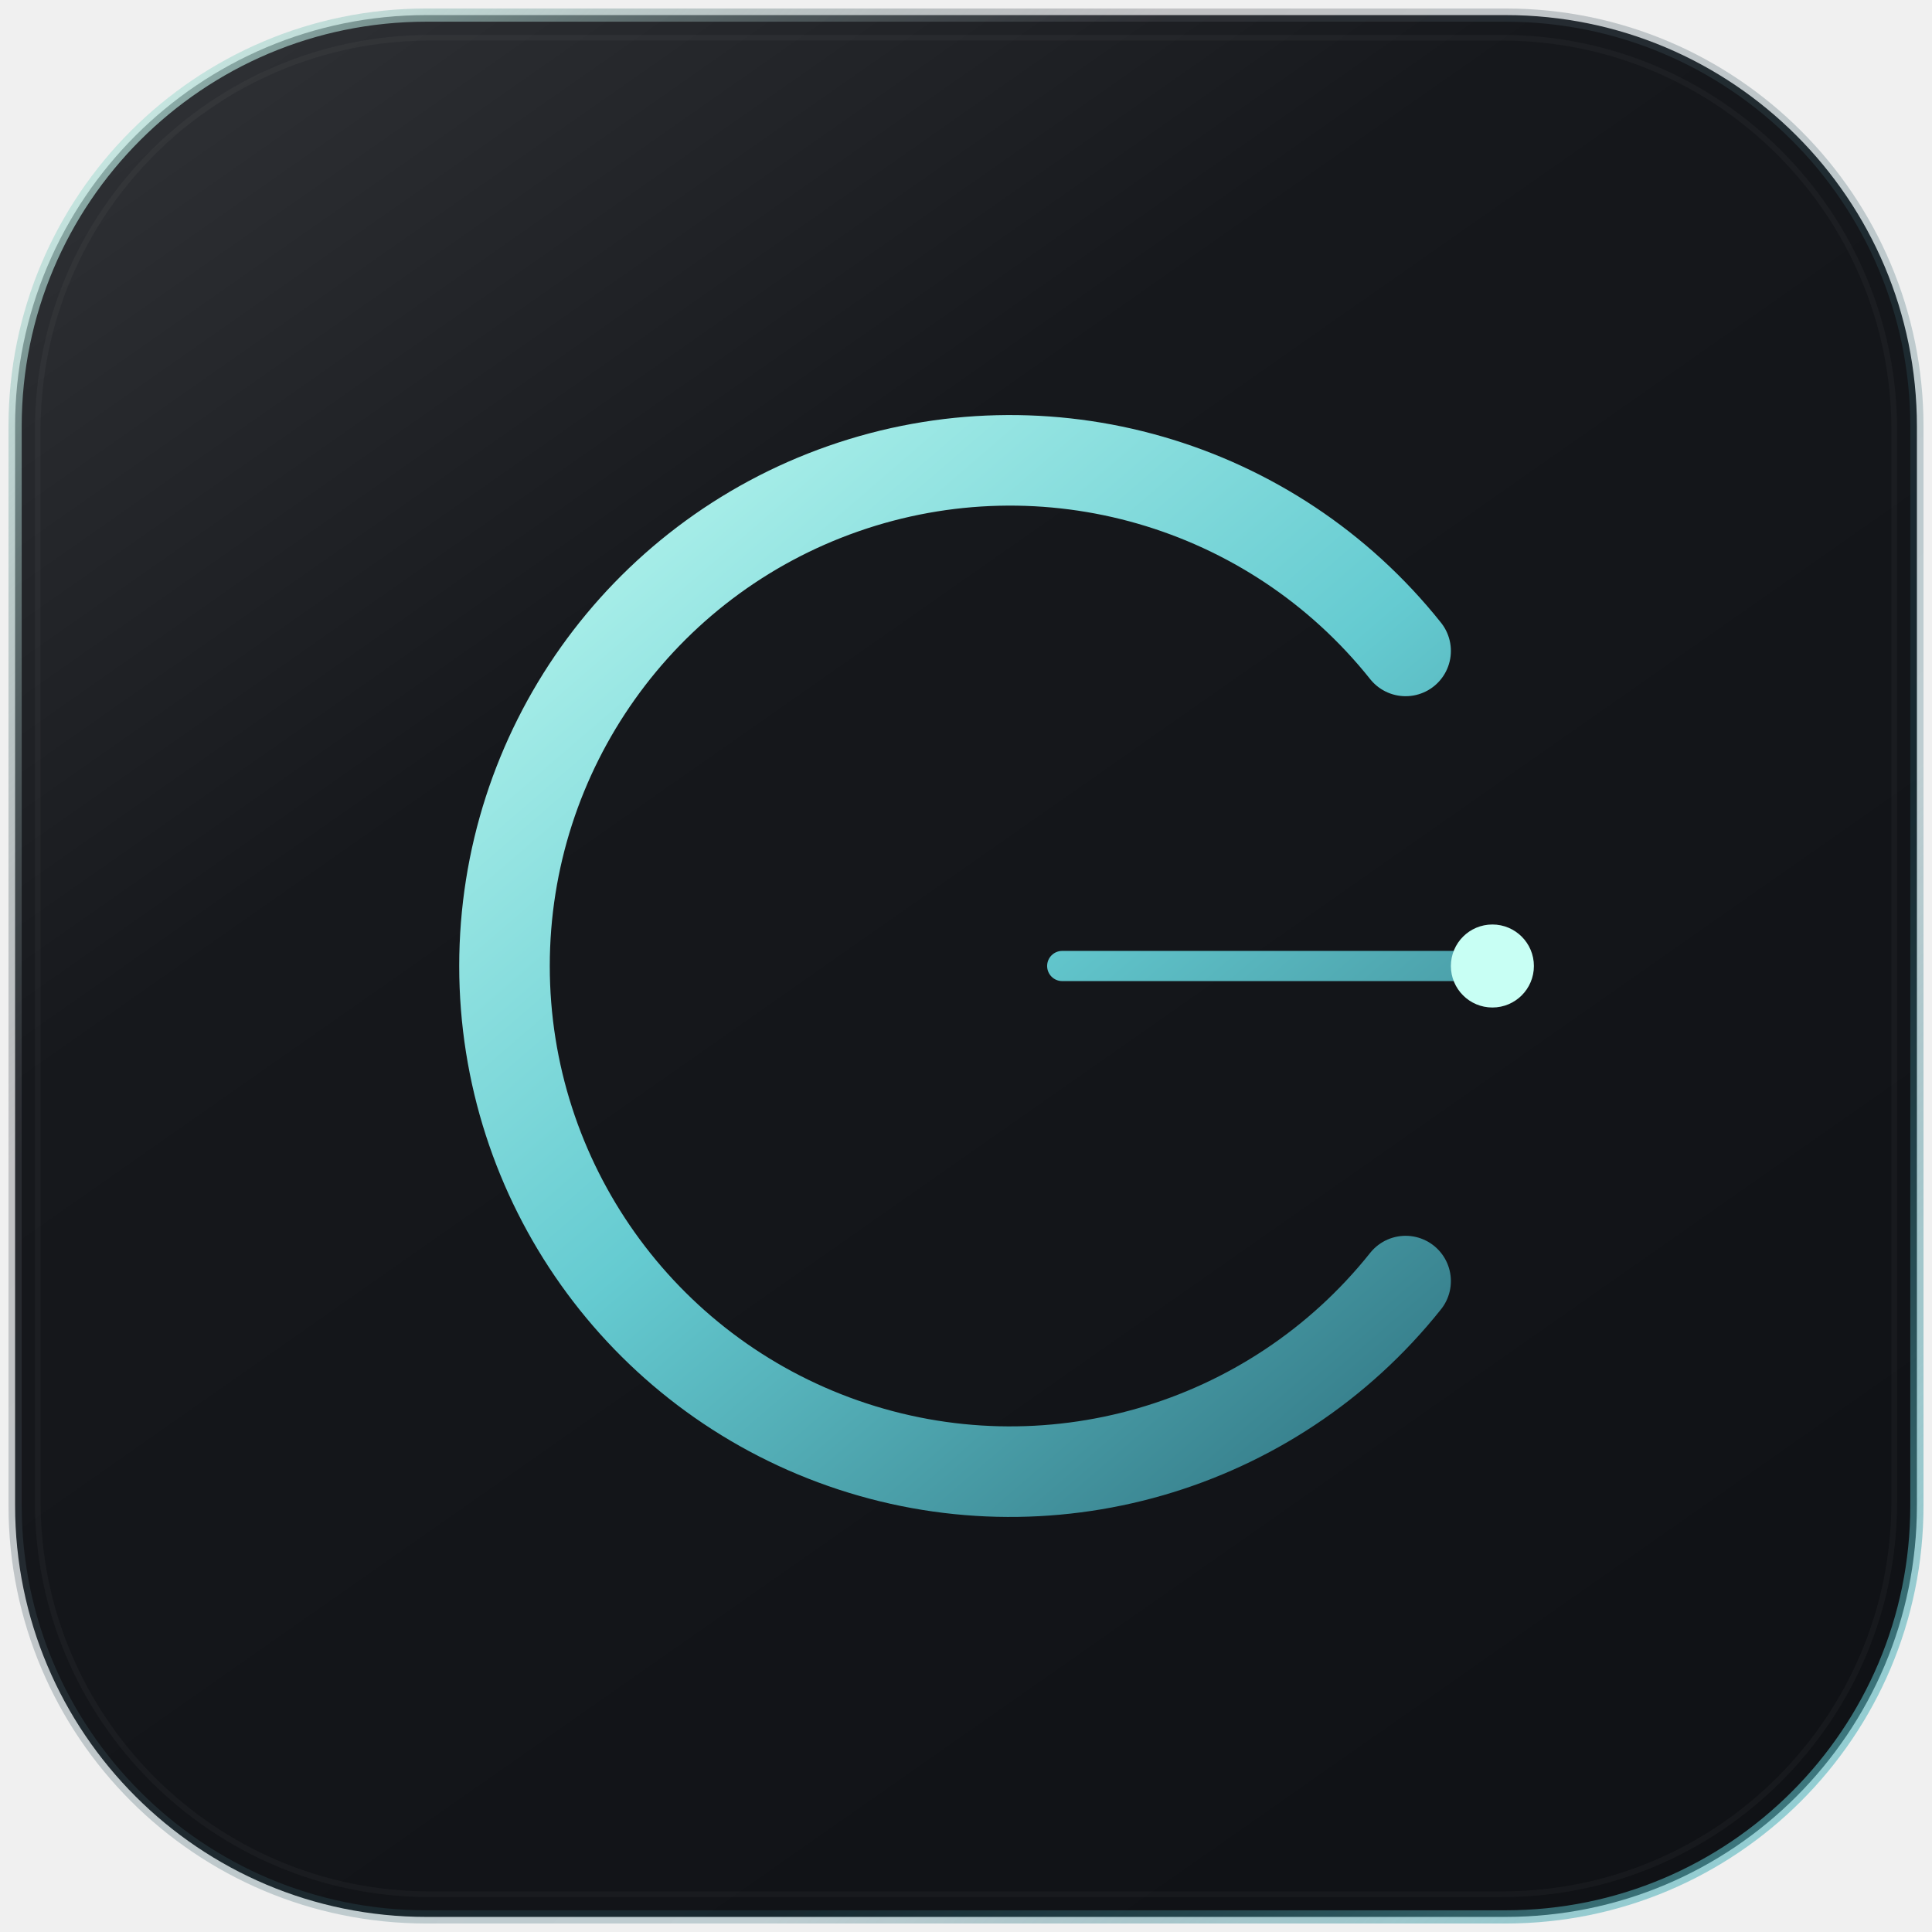
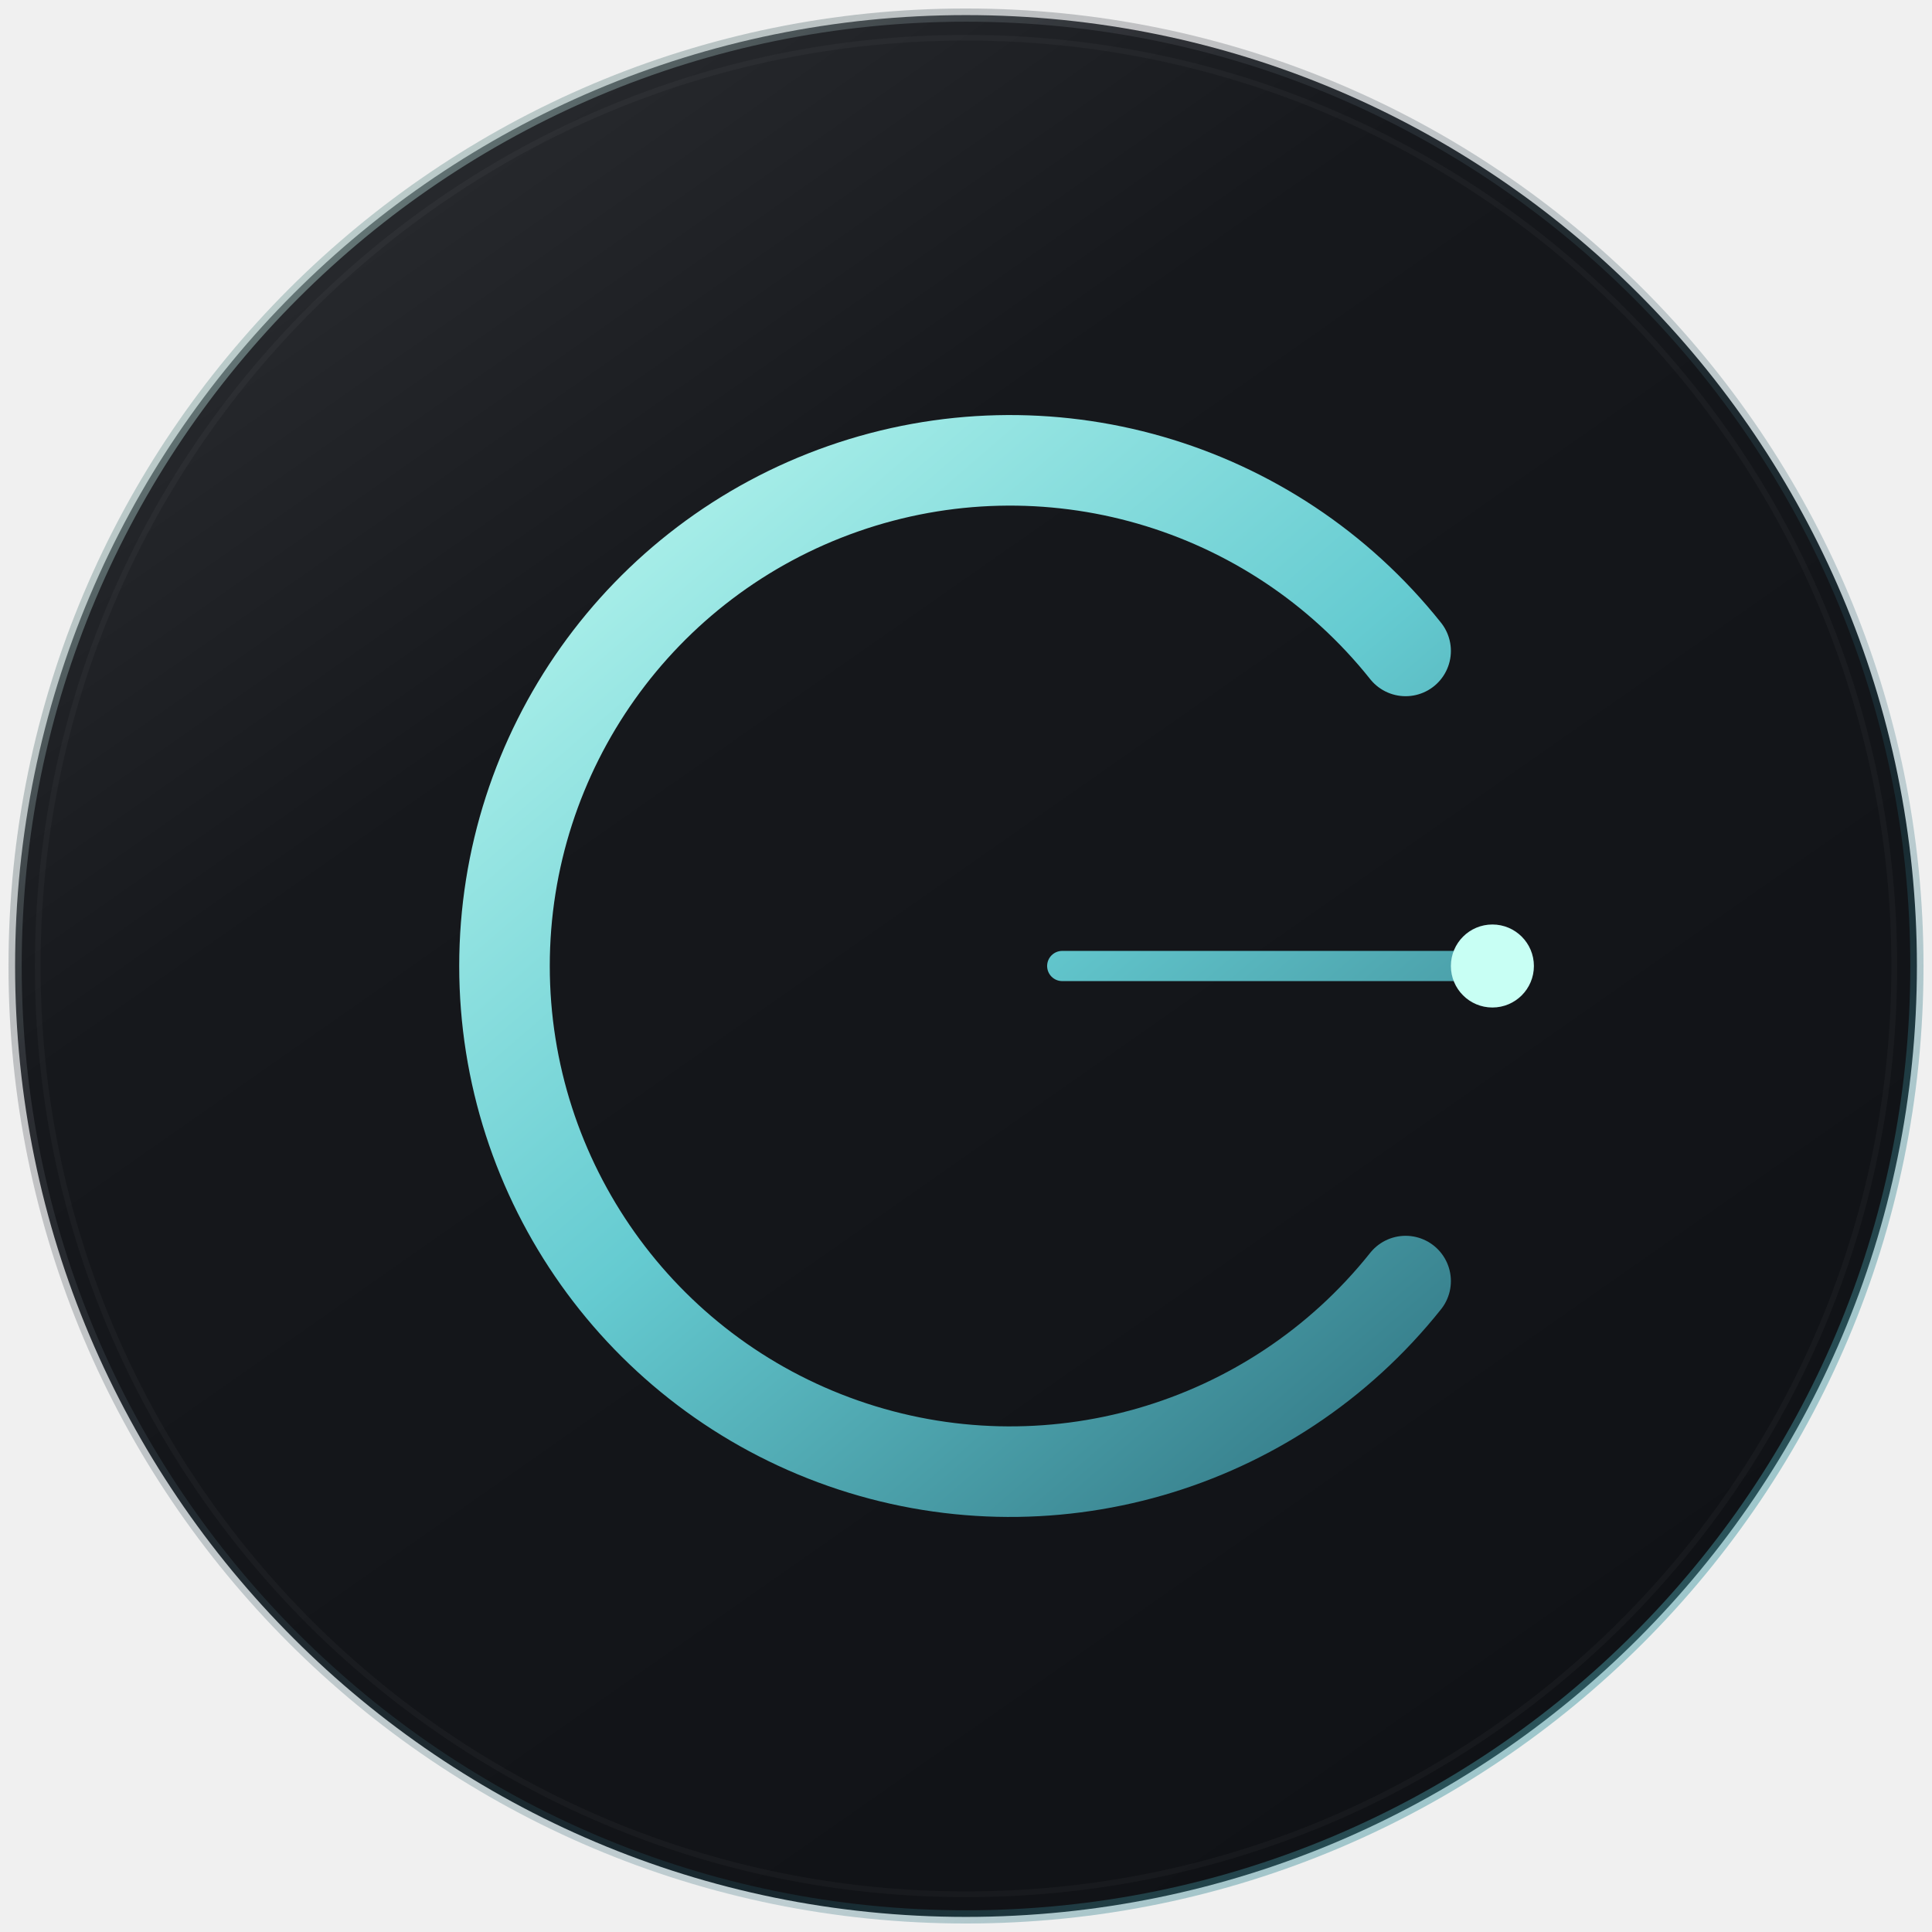
<svg xmlns="http://www.w3.org/2000/svg" width="1024" height="1024" viewBox="0 0 1024 1024">
  <defs>
    <linearGradient id="tile" x1="0" y1="0" x2="0.7" y2="1">
      <stop stop-color="#323438" />
      <stop offset=".38" stop-color="#16181c" />
      <stop offset="1" stop-color="#101216" />
    </linearGradient>
    <linearGradient id="rim" x1="0" y1="0" x2="1" y2="1">
      <stop stop-color="#c8fff4" stop-opacity=".8" />
      <stop offset=".3" stop-color="#55565e" stop-opacity=".3" />
      <stop offset=".7" stop-color="#276574" stop-opacity=".25" />
      <stop offset="1" stop-color="#65cbd1" stop-opacity=".7" />
    </linearGradient>
    <linearGradient id="ink" gradientUnits="userSpaceOnUse" x1="220" y1="200" x2="780" y2="850">
      <stop stop-color="#c8fff4" />
      <stop offset=".5" stop-color="#65cbd1" />
      <stop offset="1" stop-color="#276574" />
    </linearGradient>
    <radialGradient id="dot" cx=".3" cy=".2" r="1">
      <stop stop-color="#f6b7b2" />
      <stop offset=".6" stop-color="#d88d91" />
      <stop offset="1" stop-color="#ad5f70" />
    </radialGradient>
  </defs>
-   <rect x="8" y="8" width="1008" height="1008" rx="218" fill="url(#tile)" stroke="url(#rim)" stroke-width="7" />
-   <rect x="20" y="20" width="984" height="984" rx="208" fill="none" stroke="#ffffff" stroke-opacity=".035" stroke-width="3" />
+   <circle cx="512" cy="512" r="504" fill="url(#tile)" stroke="url(#rim)" stroke-width="7" />
+   <circle cx="512" cy="512" r="492" fill="none" stroke="#ffffff" stroke-opacity=".035" stroke-width="3" />
  <path d="M 745 345 A 268 268 0 1 0 745 679" fill="none" stroke="url(#ink)" stroke-width="48" stroke-linecap="round" />
  <path d="M 563 512 H 791" fill="none" stroke="url(#ink)" stroke-width="16" stroke-linecap="round" />
  <circle cx="791" cy="512" r="22" fill="#c8fff4" />
</svg>
